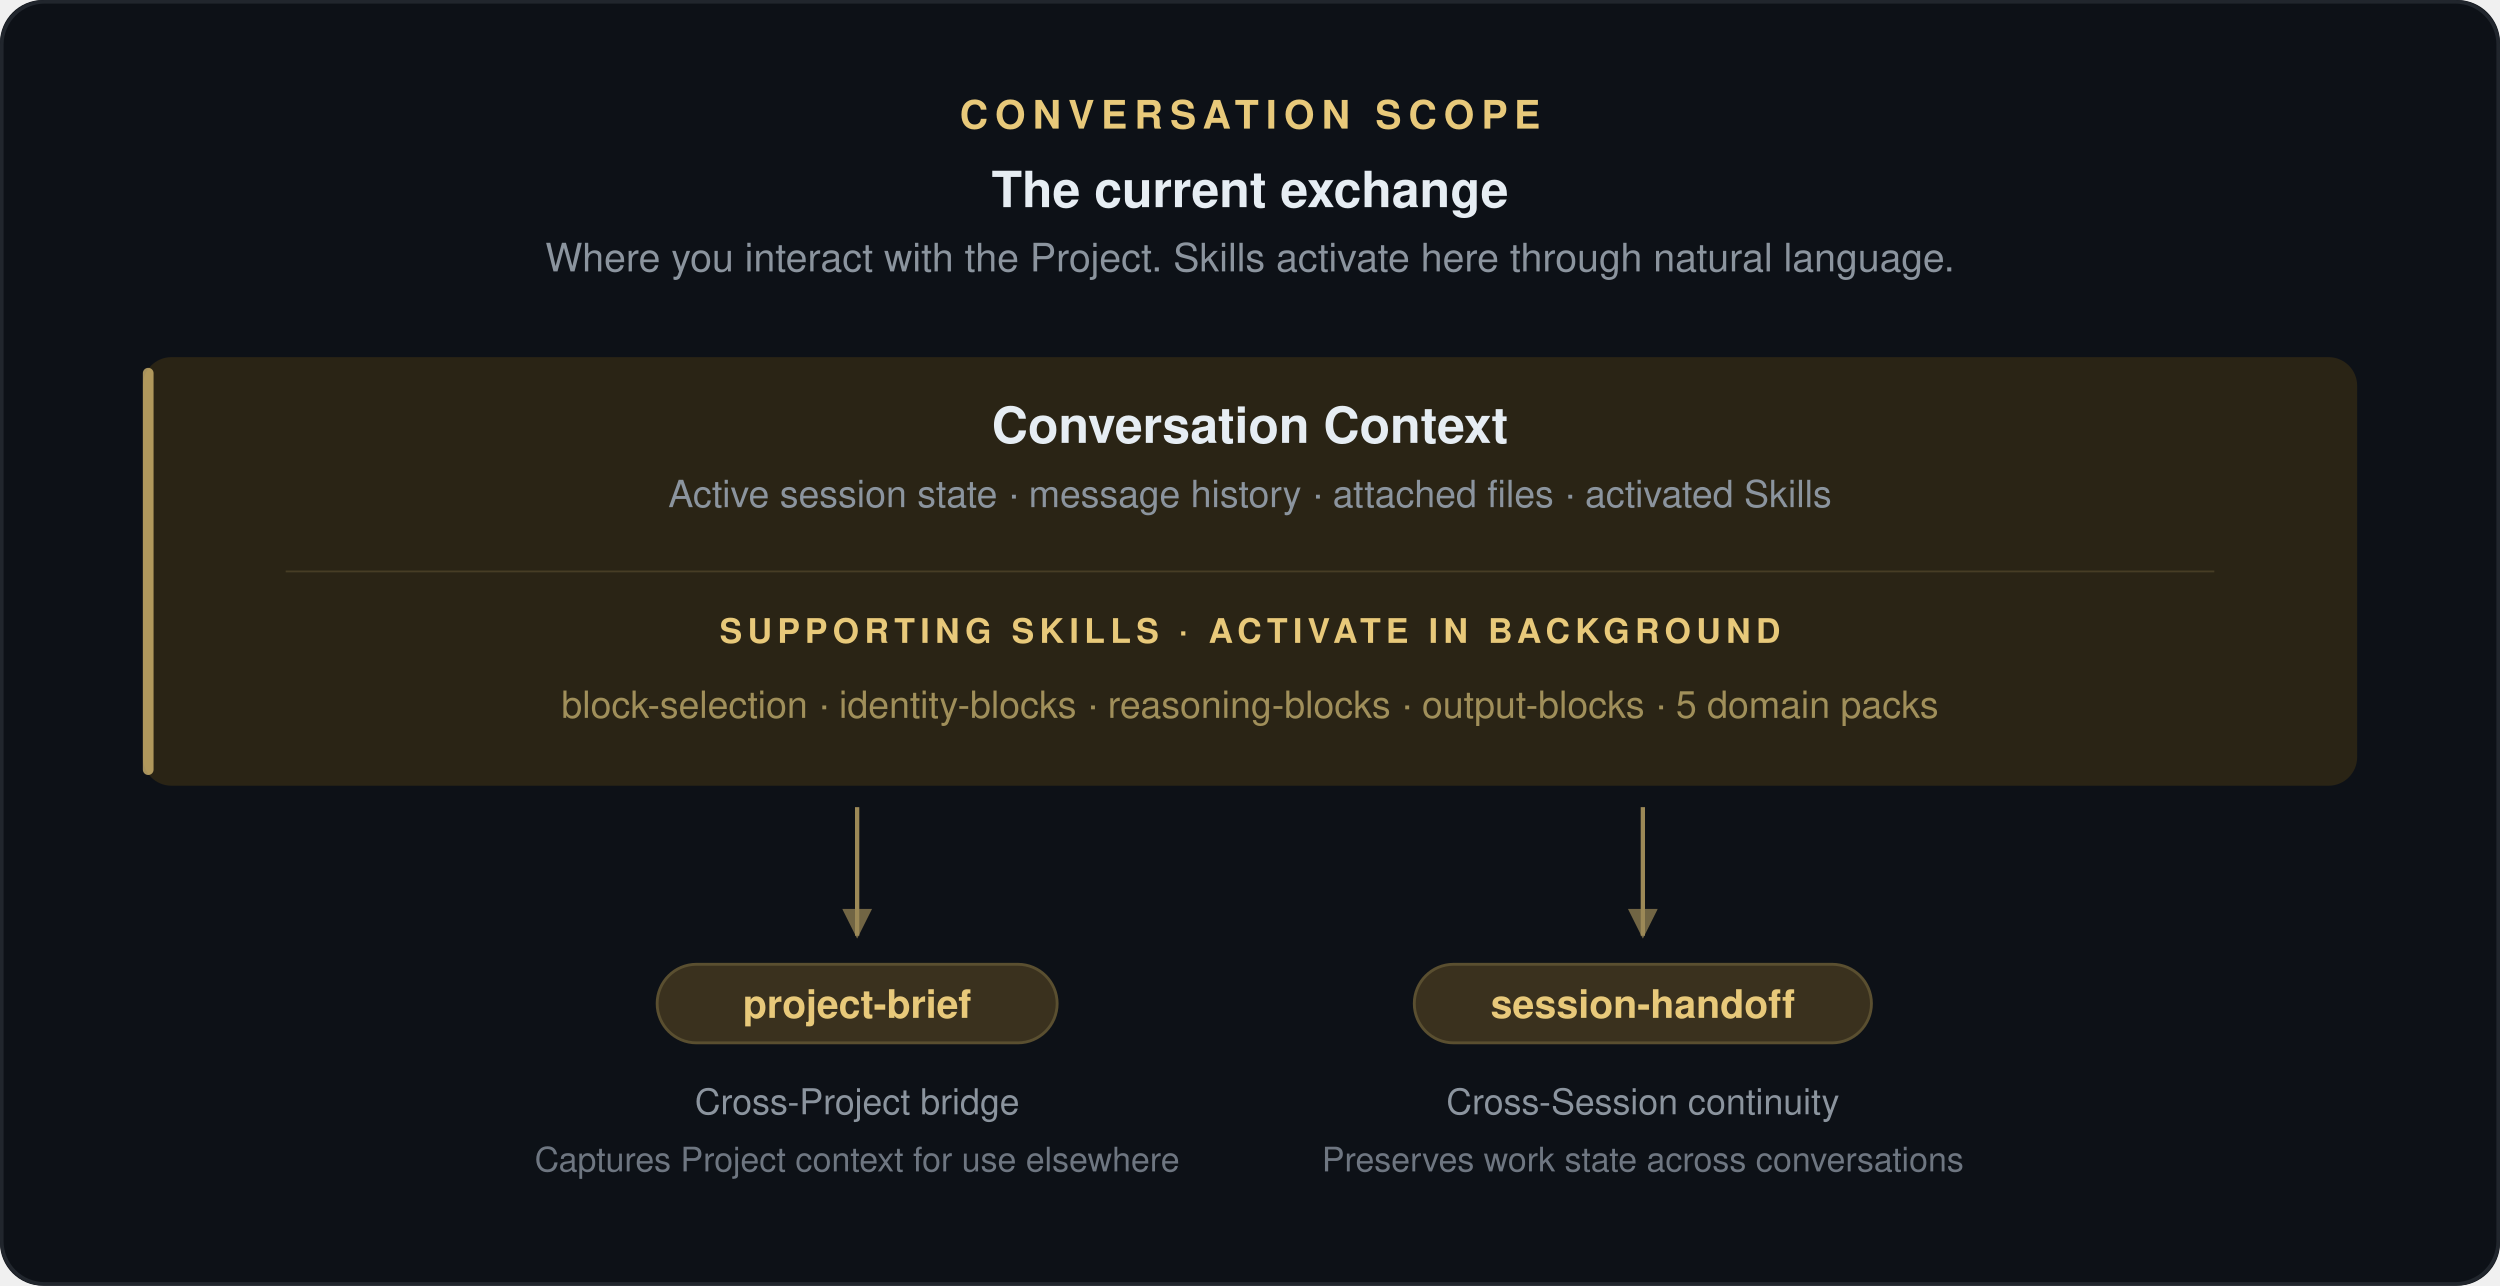
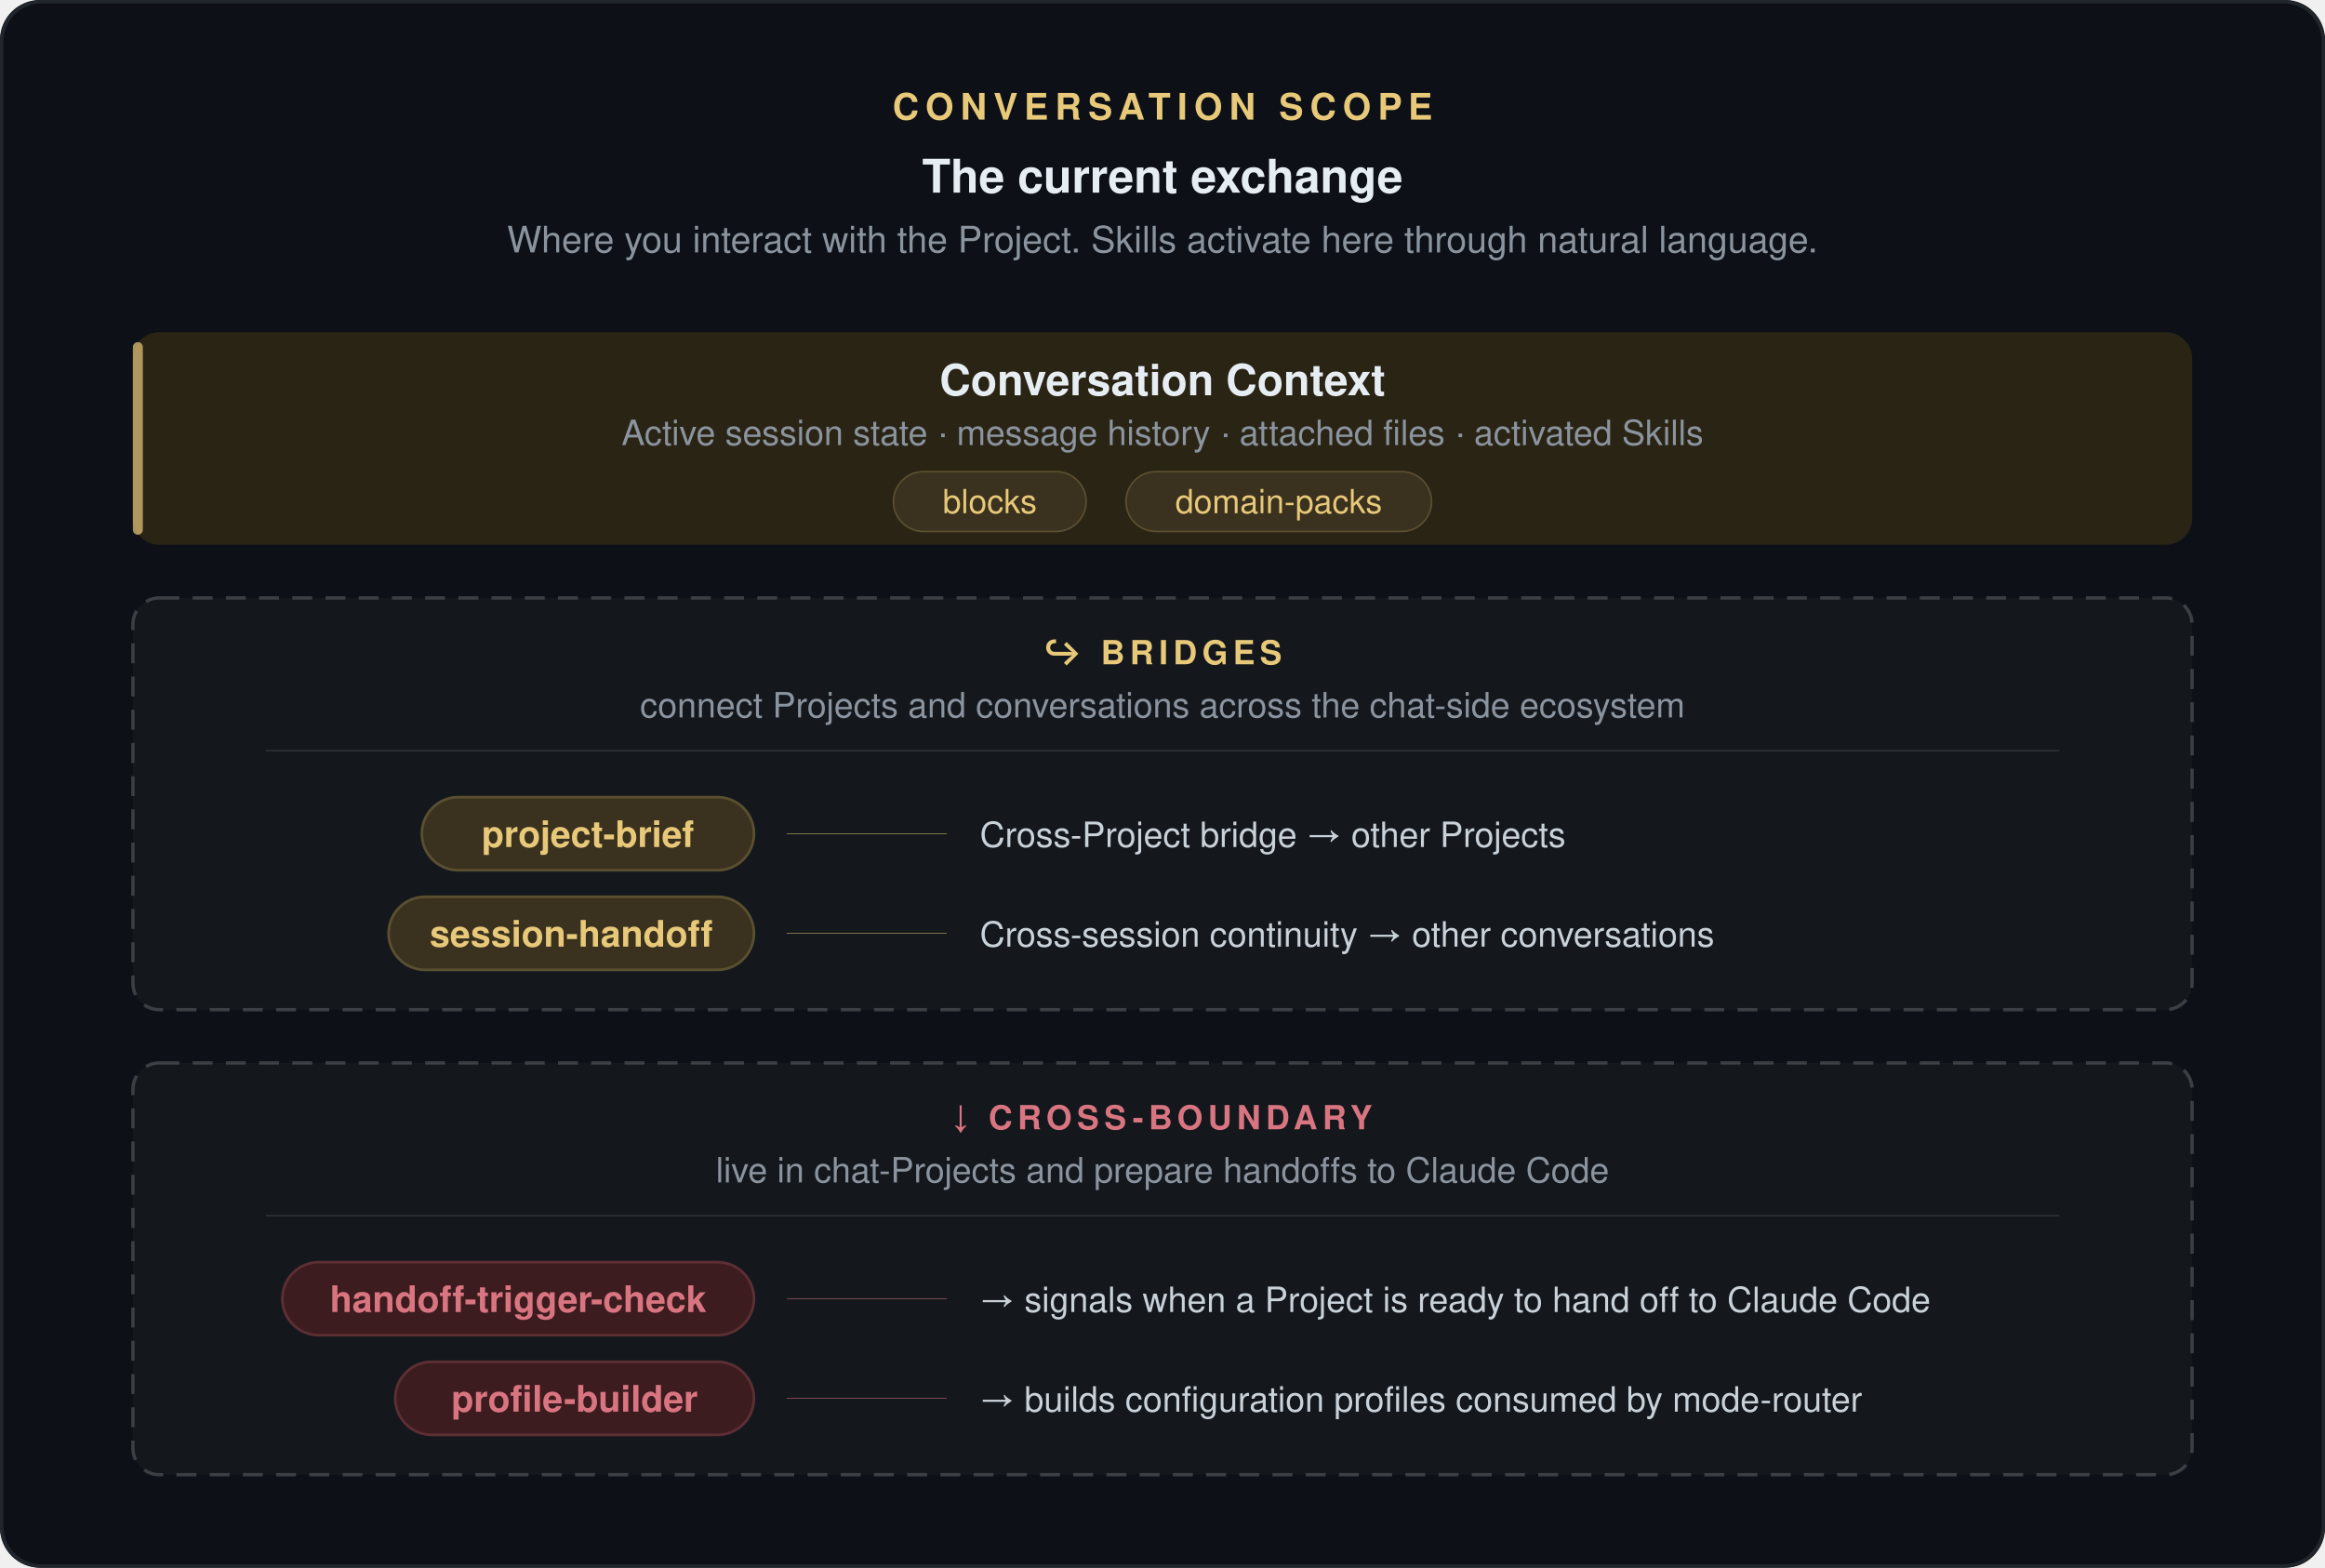
- <svg xmlns="http://www.w3.org/2000/svg" viewBox="0 0 700 360">
-   <defs>
-     <marker id="arrow-champagne" viewBox="0 0 10 10" refX="9" refY="5" markerWidth="7" markerHeight="7" orient="auto-start-reverse">
-       <path d="M 0 0 L 10 5 L 0 10 Z" fill="#e8c97a" opacity="0.7" />
-     </marker>
-   </defs>
-   <rect width="700" height="360" rx="12" fill="#0d1117" />
-   <rect x="0.5" y="0.5" width="699" height="359" rx="12" fill="none" stroke="#21262d" stroke-width="1" />
+ <svg xmlns="http://www.w3.org/2000/svg" viewBox="0 0 700 472">
+   <rect width="700" height="472" rx="12" fill="#0d1117" />
+   <rect x="0.5" y="0.5" width="699" height="471" rx="12" fill="none" stroke="#21262d" stroke-width="1" />
  <text x="350" y="36" font-family="-apple-system, BlinkMacSystemFont, &quot;Segoe UI&quot;, Helvetica, Arial, sans-serif" font-size="11" font-weight="700" fill="#e8c97a" text-anchor="middle" letter-spacing="2">CONVERSATION SCOPE</text>
  <text x="350" y="58" font-family="-apple-system, BlinkMacSystemFont, &quot;Segoe UI&quot;, Helvetica, Arial, sans-serif" font-size="14" font-weight="600" fill="#e6edf3" text-anchor="middle">The current exchange</text>
  <text x="350" y="76" font-family="-apple-system, BlinkMacSystemFont, &quot;Segoe UI&quot;, Helvetica, Arial, sans-serif" font-size="11" fill="#8b949e" text-anchor="middle">Where you interact with the Project. Skills activate here through natural language.</text>
-   <rect x="40" y="100" width="620" height="120" rx="8" fill="#2a2415" />
-   <rect x="40" y="103" width="3" height="114" rx="1.5" fill="#e8c97a" opacity="0.7" />
-   <text x="350" y="124" font-family="-apple-system, BlinkMacSystemFont, &quot;Segoe UI&quot;, Helvetica, Arial, sans-serif" font-size="14" font-weight="600" fill="#e6edf3" text-anchor="middle">Conversation Context</text>
-   <text x="350" y="142" font-family="-apple-system, BlinkMacSystemFont, &quot;Segoe UI&quot;, Helvetica, Arial, sans-serif" font-size="10.5" fill="#8b949e" text-anchor="middle">Active session state · message history · attached files · activated Skills</text>
-   <line x1="80" y1="160" x2="620" y2="160" stroke="#5a4f30" stroke-width="0.5" opacity="0.6" />
-   <text x="350" y="180" font-family="-apple-system, BlinkMacSystemFont, &quot;Segoe UI&quot;, Helvetica, Arial, sans-serif" font-size="9.5" font-weight="600" fill="#e8c97a" text-anchor="middle" letter-spacing="1.5">SUPPORTING SKILLS · ACTIVATE IN BACKGROUND</text>
-   <text x="350" y="201" font-family="-apple-system, BlinkMacSystemFont, &quot;Segoe UI&quot;, Helvetica, Arial, sans-serif" font-size="10.5" fill="#a08f5a" text-anchor="middle">block-selection  ·  identity-blocks  ·  reasoning-blocks  ·  output-blocks  ·  5 domain packs</text>
-   <line x1="240" y1="226" x2="240" y2="262" stroke="#e8c97a" stroke-width="1.2" opacity="0.65" marker-end="url(#arrow-champagne)" />
-   <line x1="460" y1="226" x2="460" y2="262" stroke="#e8c97a" stroke-width="1.2" opacity="0.65" marker-end="url(#arrow-champagne)" />
-   <rect x="184" y="270" width="112" height="22" rx="11" fill="#3a311e" stroke="#5a4f30" stroke-width="0.8" />
-   <text x="240" y="285" font-family="-apple-system, BlinkMacSystemFont, &quot;Segoe UI&quot;, Helvetica, Arial, sans-serif" font-size="11" font-weight="600" fill="#e8c97a" text-anchor="middle">project-brief</text>
-   <text x="240" y="312" font-family="-apple-system, BlinkMacSystemFont, &quot;Segoe UI&quot;, Helvetica, Arial, sans-serif" font-size="10" fill="#8b949e" text-anchor="middle">Cross-Project bridge</text>
-   <text x="240" y="328" font-family="-apple-system, BlinkMacSystemFont, &quot;Segoe UI&quot;, Helvetica, Arial, sans-serif" font-size="9.5" fill="#6e7681" text-anchor="middle">Captures Project context for use elsewhere</text>
-   <rect x="396" y="270" width="128" height="22" rx="11" fill="#3a311e" stroke="#5a4f30" stroke-width="0.8" />
-   <text x="460" y="285" font-family="-apple-system, BlinkMacSystemFont, &quot;Segoe UI&quot;, Helvetica, Arial, sans-serif" font-size="11" font-weight="600" fill="#e8c97a" text-anchor="middle">session-handoff</text>
-   <text x="460" y="312" font-family="-apple-system, BlinkMacSystemFont, &quot;Segoe UI&quot;, Helvetica, Arial, sans-serif" font-size="10" fill="#8b949e" text-anchor="middle">Cross-Session continuity</text>
-   <text x="460" y="328" font-family="-apple-system, BlinkMacSystemFont, &quot;Segoe UI&quot;, Helvetica, Arial, sans-serif" font-size="9.5" fill="#6e7681" text-anchor="middle">Preserves work state across conversations</text>
+   <rect x="40" y="100" width="620" height="64" rx="8" fill="#2a2415" />
+   <rect x="40" y="103" width="3" height="58" rx="1.5" fill="#e8c97a" opacity="0.7" />
+   <text x="350" y="119" font-family="-apple-system, BlinkMacSystemFont, &quot;Segoe UI&quot;, Helvetica, Arial, sans-serif" font-size="13" font-weight="600" fill="#e6edf3" text-anchor="middle">Conversation Context</text>
+   <text x="350" y="134" font-family="-apple-system, BlinkMacSystemFont, &quot;Segoe UI&quot;, Helvetica, Arial, sans-serif" font-size="10.5" fill="#8b949e" text-anchor="middle">Active session state · message history · attached files · activated Skills</text>
+   <rect x="269" y="142" width="58" height="18" rx="9" fill="#3a311e" stroke="#5a4f30" stroke-width="0.5" />
+   <text x="298" y="154.5" font-family="-apple-system, BlinkMacSystemFont, &quot;Segoe UI&quot;, Helvetica, Arial, sans-serif" font-size="10" fill="#e8c97a" text-anchor="middle">blocks</text>
+   <rect x="339" y="142" width="92" height="18" rx="9" fill="#3a311e" stroke="#5a4f30" stroke-width="0.5" />
+   <text x="385" y="154.5" font-family="-apple-system, BlinkMacSystemFont, &quot;Segoe UI&quot;, Helvetica, Arial, sans-serif" font-size="10" fill="#e8c97a" text-anchor="middle">domain-packs</text>
+   <rect x="40" y="180" width="620" height="124" rx="8" fill="#ffffff" fill-opacity="0.03" />
+   <rect x="40" y="180" width="620" height="124" rx="8" fill="none" stroke="#ffffff" stroke-opacity="0.18" stroke-width="1" stroke-dasharray="6 4" />
+   <text x="350" y="200" font-family="-apple-system, BlinkMacSystemFont, &quot;Segoe UI&quot;, Helvetica, Arial, sans-serif" font-size="10" font-weight="700" fill="#e8c97a" text-anchor="middle" letter-spacing="1.5">↪ BRIDGES</text>
+   <text x="350" y="216" font-family="-apple-system, BlinkMacSystemFont, &quot;Segoe UI&quot;, Helvetica, Arial, sans-serif" font-size="10.5" fill="#8b949e" text-anchor="middle">connect Projects and conversations across the chat-side ecosystem</text>
+   <line x1="80" y1="226" x2="620" y2="226" stroke="#ffffff" stroke-opacity="0.10" stroke-width="0.5" />
+   <rect x="127" y="240" width="100" height="22" rx="11" fill="#3a311e" stroke="#5a4f30" stroke-width="0.8" />
+   <text x="177" y="255" font-family="-apple-system, BlinkMacSystemFont, &quot;Segoe UI&quot;, Helvetica, Arial, sans-serif" font-size="11" font-weight="600" fill="#e8c97a" text-anchor="middle">project-brief</text>
+   <line x1="237" y1="251" x2="285" y2="251" stroke="#e8c97a" stroke-opacity="0.5" stroke-width="0.5" shape-rendering="crispEdges" />
+   <text x="295" y="255" font-family="-apple-system, BlinkMacSystemFont, &quot;Segoe UI&quot;, Helvetica, Arial, sans-serif" font-size="10.5" fill="#c9d1d9" text-anchor="start">Cross-Project bridge → other Projects</text>
+   <rect x="117" y="270" width="110" height="22" rx="11" fill="#3a311e" stroke="#5a4f30" stroke-width="0.8" />
+   <text x="172" y="285" font-family="-apple-system, BlinkMacSystemFont, &quot;Segoe UI&quot;, Helvetica, Arial, sans-serif" font-size="11" font-weight="600" fill="#e8c97a" text-anchor="middle">session-handoff</text>
+   <line x1="237" y1="281" x2="285" y2="281" stroke="#e8c97a" stroke-opacity="0.5" stroke-width="0.5" shape-rendering="crispEdges" />
+   <text x="295" y="285" font-family="-apple-system, BlinkMacSystemFont, &quot;Segoe UI&quot;, Helvetica, Arial, sans-serif" font-size="10.5" fill="#c9d1d9" text-anchor="start">Cross-session continuity → other conversations</text>
+   <rect x="40" y="320" width="620" height="124" rx="8" fill="#ffffff" fill-opacity="0.03" />
+   <rect x="40" y="320" width="620" height="124" rx="8" fill="none" stroke="#ffffff" stroke-opacity="0.18" stroke-width="1" stroke-dasharray="6 4" />
+   <text x="350" y="340" font-family="-apple-system, BlinkMacSystemFont, &quot;Segoe UI&quot;, Helvetica, Arial, sans-serif" font-size="10" font-weight="700" fill="#d97580" text-anchor="middle" letter-spacing="1.5">↓ CROSS-BOUNDARY</text>
+   <text x="350" y="356" font-family="-apple-system, BlinkMacSystemFont, &quot;Segoe UI&quot;, Helvetica, Arial, sans-serif" font-size="10.5" fill="#8b949e" text-anchor="middle">live in chat-Projects and prepare handoffs to Claude Code</text>
+   <line x1="80" y1="366" x2="620" y2="366" stroke="#ffffff" stroke-opacity="0.10" stroke-width="0.5" />
+   <rect x="85" y="380" width="142" height="22" rx="11" fill="#3d1c20" stroke="#5c2f33" stroke-width="0.8" />
+   <text x="156" y="395" font-family="-apple-system, BlinkMacSystemFont, &quot;Segoe UI&quot;, Helvetica, Arial, sans-serif" font-size="11" font-weight="600" fill="#d97580" text-anchor="middle">handoff-trigger-check</text>
+   <line x1="237" y1="391" x2="285" y2="391" stroke="#d97580" stroke-opacity="0.5" stroke-width="0.5" shape-rendering="crispEdges" />
+   <text x="295" y="395" font-family="-apple-system, BlinkMacSystemFont, &quot;Segoe UI&quot;, Helvetica, Arial, sans-serif" font-size="10.5" fill="#c9d1d9" text-anchor="start">→ signals when a Project is ready to hand off to Claude Code</text>
+   <rect x="119" y="410" width="108" height="22" rx="11" fill="#3d1c20" stroke="#5c2f33" stroke-width="0.8" />
+   <text x="173" y="425" font-family="-apple-system, BlinkMacSystemFont, &quot;Segoe UI&quot;, Helvetica, Arial, sans-serif" font-size="11" font-weight="600" fill="#d97580" text-anchor="middle">profile-builder</text>
+   <line x1="237" y1="421" x2="285" y2="421" stroke="#d97580" stroke-opacity="0.5" stroke-width="0.5" shape-rendering="crispEdges" />
+   <text x="295" y="425" font-family="-apple-system, BlinkMacSystemFont, &quot;Segoe UI&quot;, Helvetica, Arial, sans-serif" font-size="10.5" fill="#c9d1d9" text-anchor="start">→ builds configuration profiles consumed by mode-router</text>
</svg>
